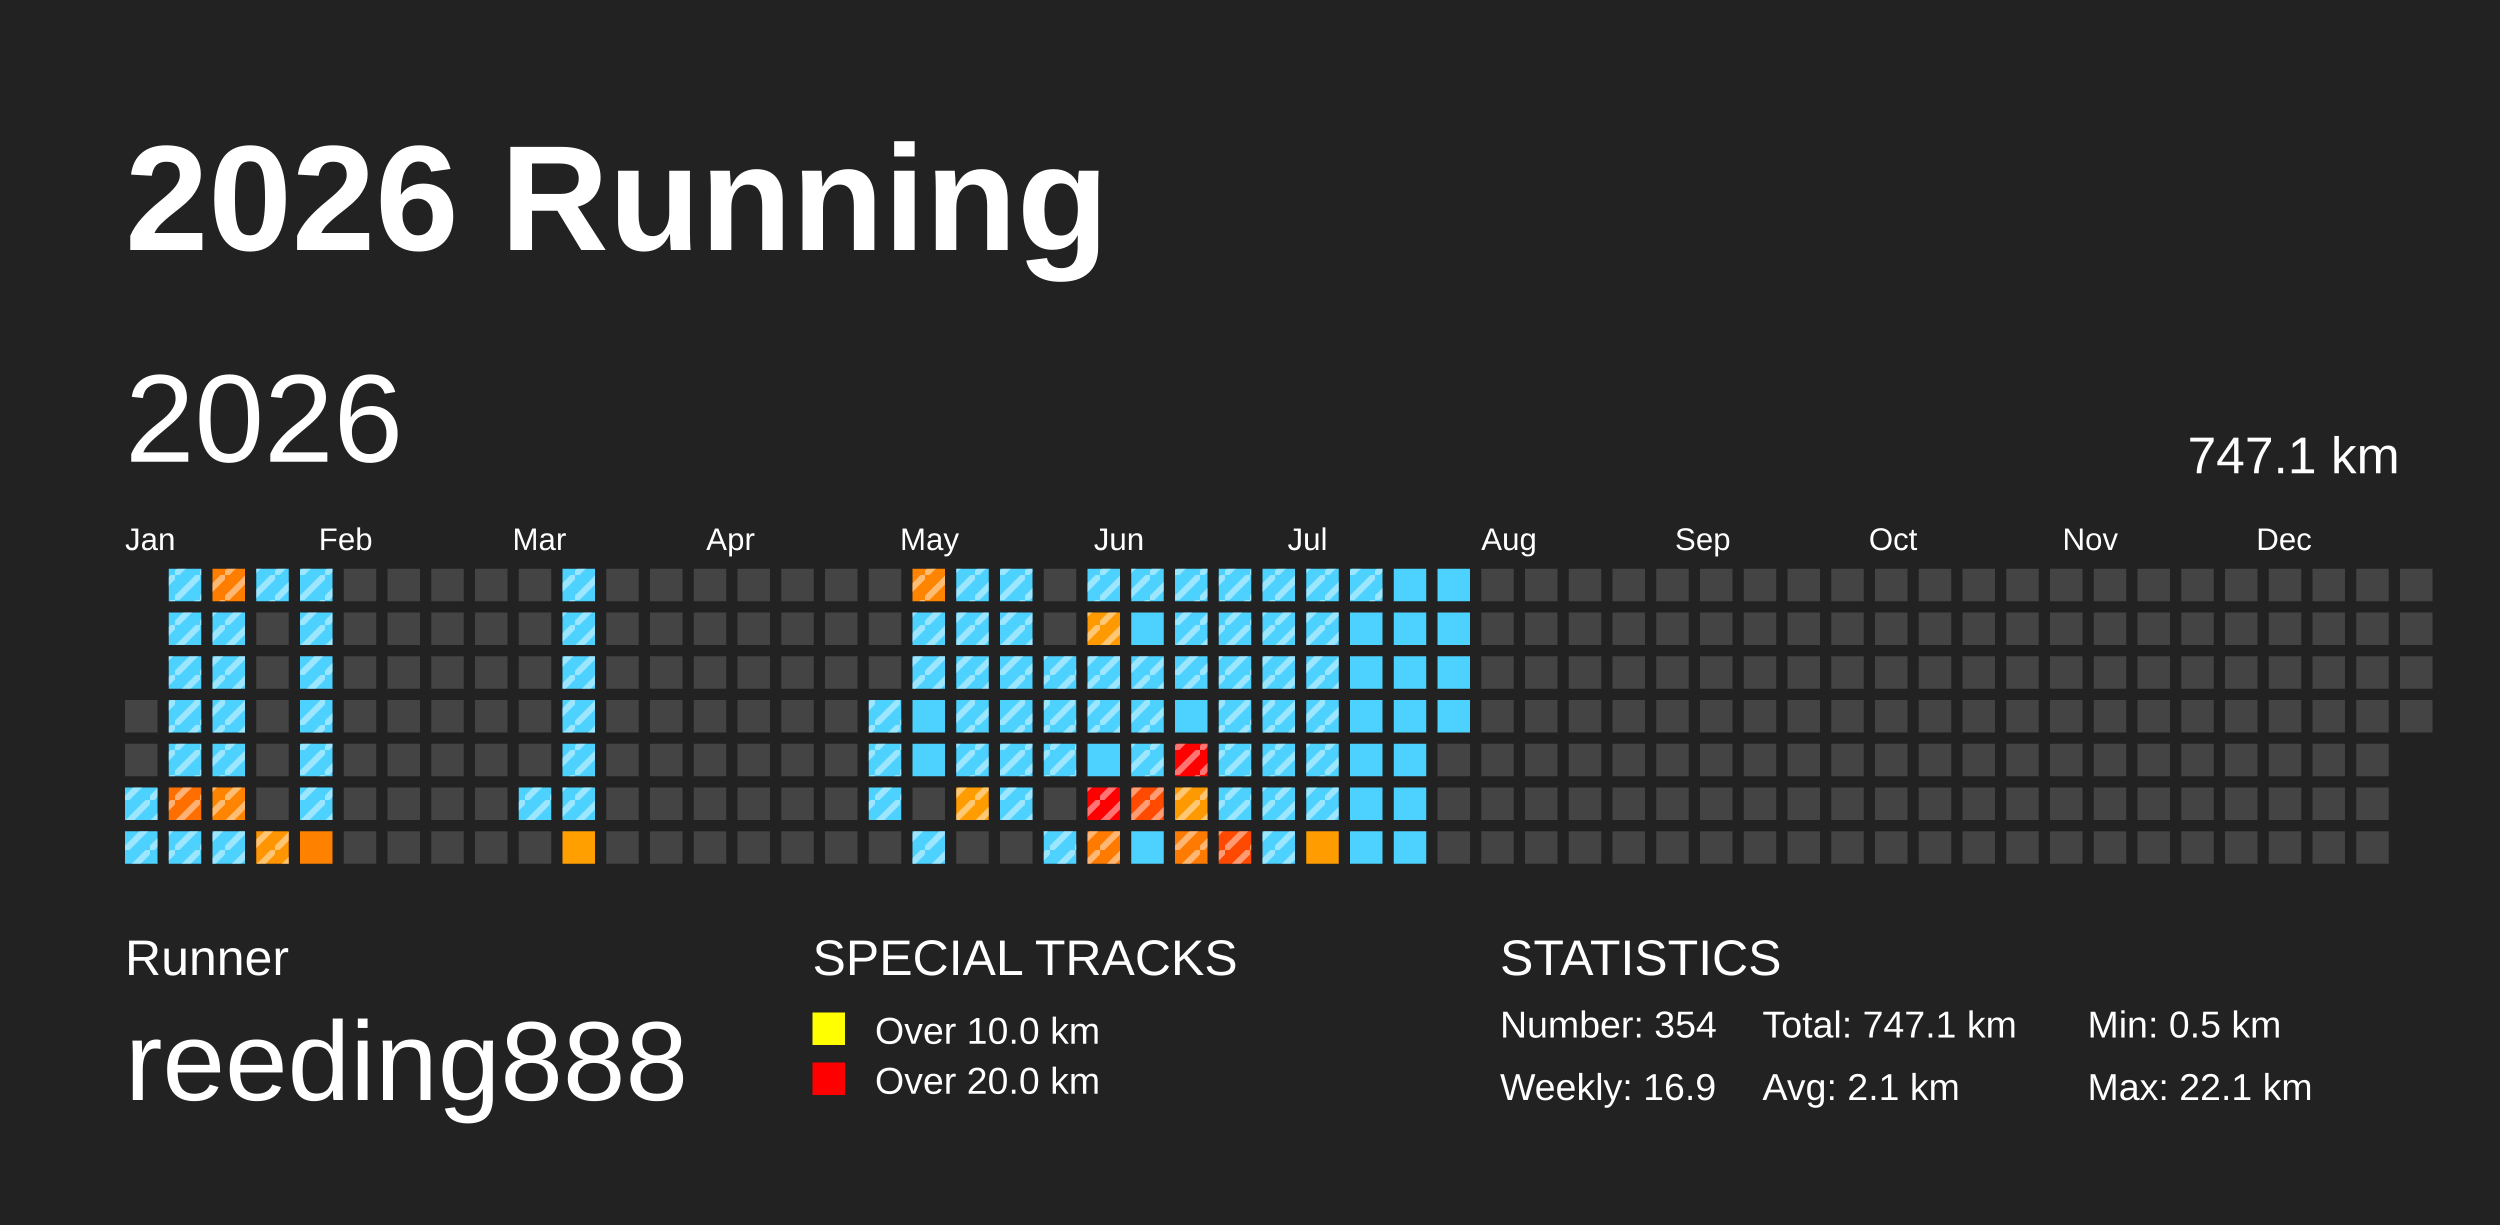
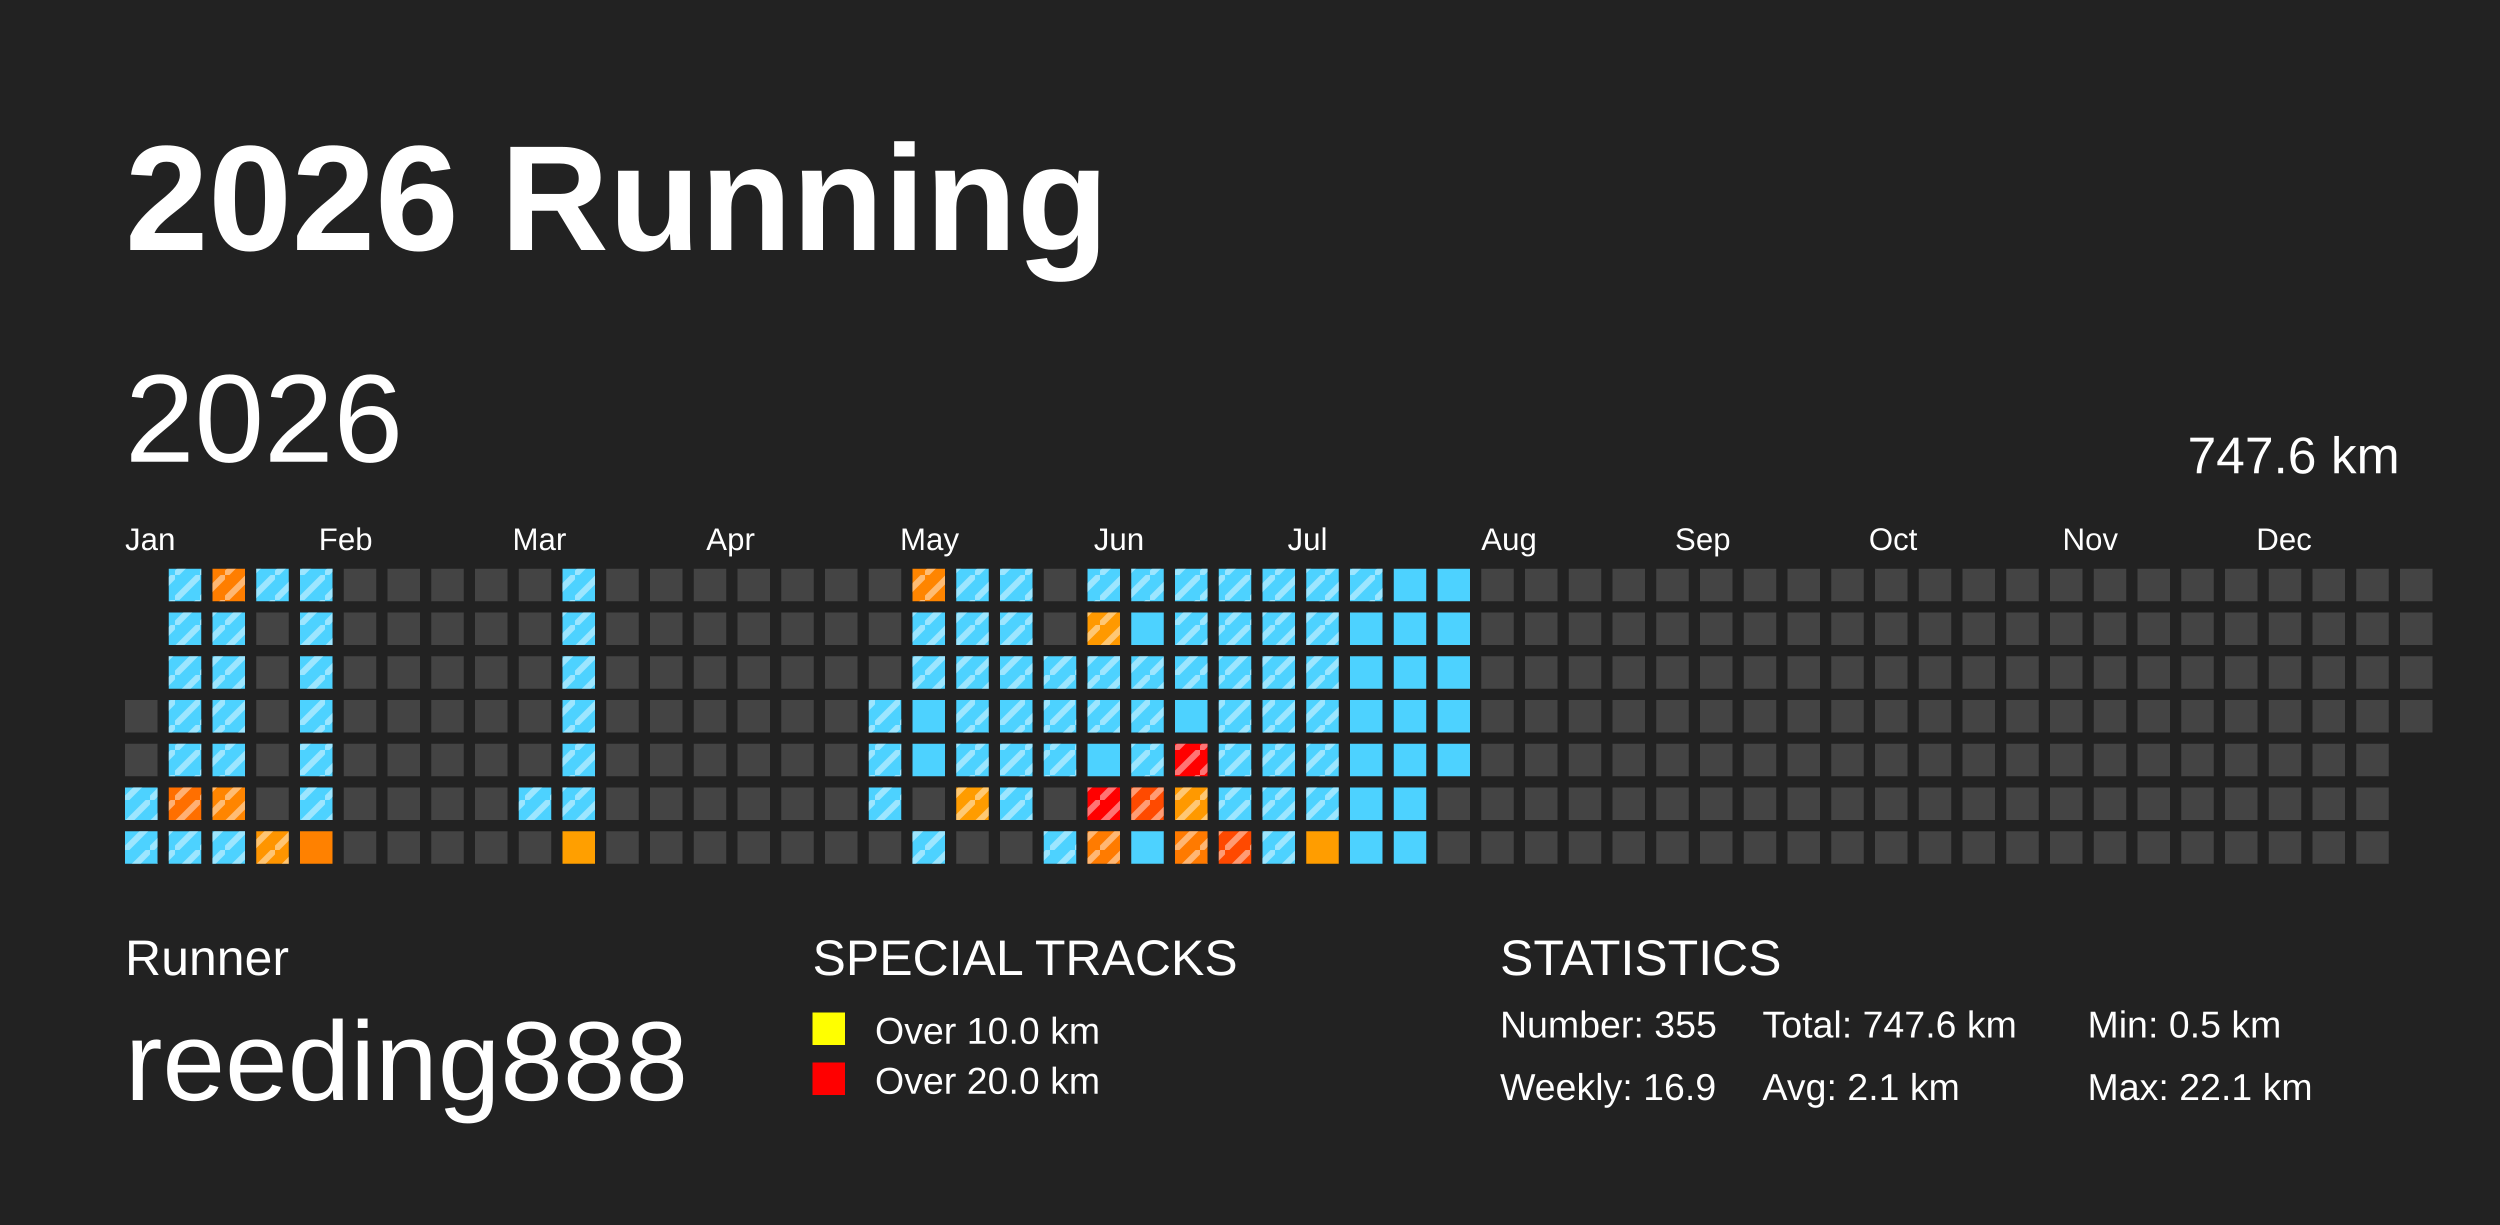
<svg xmlns="http://www.w3.org/2000/svg" baseProfile="full" height="98mm" version="1.1" viewBox="0,0,200,98" width="200mm">
  <defs>
    <pattern height="2" id="indoor-stripe" patternUnits="userSpaceOnUse" width="2">
      <line stroke="white" stroke-opacity="0.45" stroke-width="0.5" x1="0" x2="2" y1="2" y2="0" />
    </pattern>
  </defs>
  <rect fill="#222222" height="98" width="200" x="0" y="0" />
  <text fill="#FFFFFF" style="font-size:12px; font-family:Arial; font-weight:bold;" x="10" y="20">2026 Running</text>
  <text fill="#FFFFFF" style="font-size:4px; font-family:Arial" x="10" y="78">Runner</text>
  <text fill="#FFFFFF" style="font-size:9px; font-family:Arial" x="10" y="88">reeding888</text>
  <text fill="#FFFFFF" style="font-size:4px; font-family:Arial" x="65" y="78">SPECIAL TRACKS</text>
  <rect fill="yellow" height="2.6" width="2.6" x="65" y="81" />
  <text fill="#FFFFFF" style="font-size:3px; font-family:Arial" x="70" y="83.5">Over 10.0 km</text>
  <rect fill="red" height="2.6" width="2.6" x="65" y="85" />
  <text fill="#FFFFFF" style="font-size:3px; font-family:Arial" x="70" y="87.5">Over 20.0 km</text>
  <text fill="#FFFFFF" style="font-size:4px; font-family:Arial" x="120" y="78">STATISTICS</text>
-   <text fill="#FFFFFF" style="font-size:3px; font-family:Arial" x="120" y="83">Number: 354</text>
+   <text fill="#FFFFFF" style="font-size:3px; font-family:Arial" x="120" y="83">Number: 355</text>
  <text fill="#FFFFFF" style="font-size:3px; font-family:Arial" x="120" y="88">Weekly: 16.9</text>
-   <text fill="#FFFFFF" style="font-size:3px; font-family:Arial" x="141" y="83">Total: 747.1 km</text>
+   <text fill="#FFFFFF" style="font-size:3px; font-family:Arial" x="141" y="83">Total: 747.6 km</text>
  <text fill="#FFFFFF" style="font-size:3px; font-family:Arial" x="141" y="88">Avg: 2.1 km</text>
  <text fill="#FFFFFF" style="font-size:3px; font-family:Arial" x="167" y="83">Min: 0.5 km</text>
  <text fill="#FFFFFF" style="font-size:3px; font-family:Arial" x="167" y="88">Max: 22.1 km</text>
  <text dominant-baseline="hanging" fill="#FFFFFF" style="font-size:10.0px; font-family:Arial;" x="10" y="30">2026</text>
-   <text dominant-baseline="hanging" fill="#FFFFFF" style="font-size:4.125px; font-family:Arial;" x="175" y="35">747.1 km</text>
+   <text dominant-baseline="hanging" fill="#FFFFFF" style="font-size:4.125px; font-family:Arial;" x="175" y="35">747.6 km</text>
  <text fill="#FFFFFF" style="font-size:2.5px; font-family:Arial" x="10.0" y="44">Jan</text>
  <text fill="#FFFFFF" style="font-size:2.5px; font-family:Arial" x="25.5" y="44">Feb</text>
  <text fill="#FFFFFF" style="font-size:2.5px; font-family:Arial" x="41.0" y="44">Mar</text>
  <text fill="#FFFFFF" style="font-size:2.5px; font-family:Arial" x="56.5" y="44">Apr</text>
  <text fill="#FFFFFF" style="font-size:2.5px; font-family:Arial" x="72.0" y="44">May</text>
  <text fill="#FFFFFF" style="font-size:2.5px; font-family:Arial" x="87.5" y="44">Jun</text>
  <text fill="#FFFFFF" style="font-size:2.5px; font-family:Arial" x="103.0" y="44">Jul</text>
  <text fill="#FFFFFF" style="font-size:2.5px; font-family:Arial" x="118.5" y="44">Aug</text>
  <text fill="#FFFFFF" style="font-size:2.5px; font-family:Arial" x="134.0" y="44">Sep</text>
  <text fill="#FFFFFF" style="font-size:2.5px; font-family:Arial" x="149.5" y="44">Oct</text>
  <text fill="#FFFFFF" style="font-size:2.5px; font-family:Arial" x="165.0" y="44">Nov</text>
  <text fill="#FFFFFF" style="font-size:2.5px; font-family:Arial" x="180.5" y="44">Dec</text>
  <rect fill="#444444" height="2.6" width="2.6" x="10.0" y="56.0" />
  <rect fill="#444444" height="2.6" width="2.6" x="10.0" y="59.5" />
  <rect fill="#4dd2ff" height="2.6" width="2.6" x="10.0" y="63.0" />
  <rect fill="url(#indoor-stripe)" height="2.6" style="pointer-events: none;" width="2.6" x="10.0" y="63.0" />
  <rect fill="#4dd2ff" height="2.6" width="2.6" x="10.0" y="66.5" />
  <rect fill="url(#indoor-stripe)" height="2.6" style="pointer-events: none;" width="2.6" x="10.0" y="66.5" />
  <rect fill="#4dd2ff" height="2.6" width="2.6" x="13.5" y="45.5" />
  <rect fill="url(#indoor-stripe)" height="2.6" style="pointer-events: none;" width="2.6" x="13.5" y="45.5" />
  <rect fill="#4dd2ff" height="2.6" width="2.6" x="13.5" y="49.0" />
  <rect fill="url(#indoor-stripe)" height="2.6" style="pointer-events: none;" width="2.6" x="13.5" y="49.0" />
  <rect fill="#4dd2ff" height="2.6" width="2.6" x="13.5" y="52.5" />
  <rect fill="url(#indoor-stripe)" height="2.6" style="pointer-events: none;" width="2.6" x="13.5" y="52.5" />
  <rect fill="#4dd2ff" height="2.6" width="2.6" x="13.5" y="56.0" />
  <rect fill="url(#indoor-stripe)" height="2.6" style="pointer-events: none;" width="2.6" x="13.5" y="56.0" />
  <rect fill="#4dd2ff" height="2.6" width="2.6" x="13.5" y="59.5" />
  <rect fill="url(#indoor-stripe)" height="2.6" style="pointer-events: none;" width="2.6" x="13.5" y="59.5" />
  <rect fill="#ff6f00" height="2.6" width="2.6" x="13.5" y="63.0" />
  <rect fill="url(#indoor-stripe)" height="2.6" style="pointer-events: none;" width="2.6" x="13.5" y="63.0" />
  <rect fill="#4dd2ff" height="2.6" width="2.6" x="13.5" y="66.5" />
  <rect fill="url(#indoor-stripe)" height="2.6" style="pointer-events: none;" width="2.6" x="13.5" y="66.5" />
  <rect fill="#ff7e00" height="2.6" width="2.6" x="17.0" y="45.5" />
  <rect fill="url(#indoor-stripe)" height="2.6" style="pointer-events: none;" width="2.6" x="17.0" y="45.5" />
  <rect fill="#4dd2ff" height="2.6" width="2.6" x="17.0" y="49.0" />
  <rect fill="url(#indoor-stripe)" height="2.6" style="pointer-events: none;" width="2.6" x="17.0" y="49.0" />
  <rect fill="#4dd2ff" height="2.6" width="2.6" x="17.0" y="52.5" />
  <rect fill="url(#indoor-stripe)" height="2.6" style="pointer-events: none;" width="2.6" x="17.0" y="52.5" />
  <rect fill="#4dd2ff" height="2.6" width="2.6" x="17.0" y="56.0" />
  <rect fill="url(#indoor-stripe)" height="2.6" style="pointer-events: none;" width="2.6" x="17.0" y="56.0" />
  <rect fill="#4dd2ff" height="2.6" width="2.6" x="17.0" y="59.5" />
  <rect fill="url(#indoor-stripe)" height="2.6" style="pointer-events: none;" width="2.6" x="17.0" y="59.5" />
  <rect fill="#ff8500" height="2.6" width="2.6" x="17.0" y="63.0" />
  <rect fill="url(#indoor-stripe)" height="2.6" style="pointer-events: none;" width="2.6" x="17.0" y="63.0" />
  <rect fill="#4dd2ff" height="2.6" width="2.6" x="17.0" y="66.5" />
  <rect fill="url(#indoor-stripe)" height="2.6" style="pointer-events: none;" width="2.6" x="17.0" y="66.5" />
  <rect fill="#4dd2ff" height="2.6" width="2.6" x="20.5" y="45.5" />
  <rect fill="url(#indoor-stripe)" height="2.6" style="pointer-events: none;" width="2.6" x="20.5" y="45.5" />
  <rect fill="#444444" height="2.6" width="2.6" x="20.5" y="49.0" />
  <rect fill="#444444" height="2.6" width="2.6" x="20.5" y="52.5" />
  <rect fill="#444444" height="2.6" width="2.6" x="20.5" y="56.0" />
  <rect fill="#444444" height="2.6" width="2.6" x="20.5" y="59.5" />
  <rect fill="#444444" height="2.6" width="2.6" x="20.5" y="63.0" />
  <rect fill="#ff9500" height="2.6" width="2.6" x="20.5" y="66.5" />
  <rect fill="url(#indoor-stripe)" height="2.6" style="pointer-events: none;" width="2.6" x="20.5" y="66.5" />
  <rect fill="#4dd2ff" height="2.6" width="2.6" x="24.0" y="45.5" />
  <rect fill="url(#indoor-stripe)" height="2.6" style="pointer-events: none;" width="2.6" x="24.0" y="45.5" />
  <rect fill="#4dd2ff" height="2.6" width="2.6" x="24.0" y="49.0" />
  <rect fill="url(#indoor-stripe)" height="2.6" style="pointer-events: none;" width="2.6" x="24.0" y="49.0" />
  <rect fill="#4dd2ff" height="2.6" width="2.6" x="24.0" y="52.5" />
  <rect fill="url(#indoor-stripe)" height="2.6" style="pointer-events: none;" width="2.6" x="24.0" y="52.5" />
  <rect fill="#4dd2ff" height="2.6" width="2.6" x="24.0" y="56.0" />
  <rect fill="url(#indoor-stripe)" height="2.6" style="pointer-events: none;" width="2.6" x="24.0" y="56.0" />
  <rect fill="#4dd2ff" height="2.6" width="2.6" x="24.0" y="59.5" />
  <rect fill="url(#indoor-stripe)" height="2.6" style="pointer-events: none;" width="2.6" x="24.0" y="59.5" />
  <rect fill="#4dd2ff" height="2.6" width="2.6" x="24.0" y="63.0" />
  <rect fill="url(#indoor-stripe)" height="2.6" style="pointer-events: none;" width="2.6" x="24.0" y="63.0" />
  <rect fill="#ff8100" height="2.6" width="2.6" x="24.0" y="66.5" />
  <rect fill="#444444" height="2.6" width="2.6" x="27.5" y="45.5" />
  <rect fill="#444444" height="2.6" width="2.6" x="27.5" y="49.0" />
  <rect fill="#444444" height="2.6" width="2.6" x="27.5" y="52.5" />
  <rect fill="#444444" height="2.6" width="2.6" x="27.5" y="56.0" />
  <rect fill="#444444" height="2.6" width="2.6" x="27.5" y="59.5" />
  <rect fill="#444444" height="2.6" width="2.6" x="27.5" y="63.0" />
  <rect fill="#444444" height="2.6" width="2.6" x="27.5" y="66.5" />
  <rect fill="#444444" height="2.6" width="2.6" x="31.0" y="45.5" />
  <rect fill="#444444" height="2.6" width="2.6" x="31.0" y="49.0" />
  <rect fill="#444444" height="2.6" width="2.6" x="31.0" y="52.5" />
  <rect fill="#444444" height="2.6" width="2.6" x="31.0" y="56.0" />
  <rect fill="#444444" height="2.6" width="2.6" x="31.0" y="59.5" />
  <rect fill="#444444" height="2.6" width="2.6" x="31.0" y="63.0" />
  <rect fill="#444444" height="2.6" width="2.6" x="31.0" y="66.5" />
  <rect fill="#444444" height="2.6" width="2.6" x="34.5" y="45.5" />
  <rect fill="#444444" height="2.6" width="2.6" x="34.5" y="49.0" />
  <rect fill="#444444" height="2.6" width="2.6" x="34.5" y="52.5" />
  <rect fill="#444444" height="2.6" width="2.6" x="34.5" y="56.0" />
  <rect fill="#444444" height="2.6" width="2.6" x="34.5" y="59.5" />
  <rect fill="#444444" height="2.6" width="2.6" x="34.5" y="63.0" />
  <rect fill="#444444" height="2.6" width="2.6" x="34.5" y="66.5" />
  <rect fill="#444444" height="2.6" width="2.6" x="38.0" y="45.5" />
  <rect fill="#444444" height="2.6" width="2.6" x="38.0" y="49.0" />
  <rect fill="#444444" height="2.6" width="2.6" x="38.0" y="52.5" />
  <rect fill="#444444" height="2.6" width="2.6" x="38.0" y="56.0" />
  <rect fill="#444444" height="2.6" width="2.6" x="38.0" y="59.5" />
  <rect fill="#444444" height="2.6" width="2.6" x="38.0" y="63.0" />
  <rect fill="#444444" height="2.6" width="2.6" x="38.0" y="66.5" />
  <rect fill="#444444" height="2.6" width="2.6" x="41.5" y="45.5" />
  <rect fill="#444444" height="2.6" width="2.6" x="41.5" y="49.0" />
  <rect fill="#444444" height="2.6" width="2.6" x="41.5" y="52.5" />
  <rect fill="#444444" height="2.6" width="2.6" x="41.5" y="56.0" />
  <rect fill="#444444" height="2.6" width="2.6" x="41.5" y="59.5" />
  <rect fill="#4dd2ff" height="2.6" width="2.6" x="41.5" y="63.0" />
  <rect fill="url(#indoor-stripe)" height="2.6" style="pointer-events: none;" width="2.6" x="41.5" y="63.0" />
  <rect fill="#444444" height="2.6" width="2.6" x="41.5" y="66.5" />
  <rect fill="#4dd2ff" height="2.6" width="2.6" x="45.0" y="45.5" />
  <rect fill="url(#indoor-stripe)" height="2.6" style="pointer-events: none;" width="2.6" x="45.0" y="45.5" />
  <rect fill="#4dd2ff" height="2.6" width="2.6" x="45.0" y="49.0" />
  <rect fill="url(#indoor-stripe)" height="2.6" style="pointer-events: none;" width="2.6" x="45.0" y="49.0" />
  <rect fill="#4dd2ff" height="2.6" width="2.6" x="45.0" y="52.5" />
  <rect fill="url(#indoor-stripe)" height="2.6" style="pointer-events: none;" width="2.6" x="45.0" y="52.5" />
  <rect fill="#4dd2ff" height="2.6" width="2.6" x="45.0" y="56.0" />
  <rect fill="url(#indoor-stripe)" height="2.6" style="pointer-events: none;" width="2.6" x="45.0" y="56.0" />
  <rect fill="#4dd2ff" height="2.6" width="2.6" x="45.0" y="59.5" />
  <rect fill="url(#indoor-stripe)" height="2.6" style="pointer-events: none;" width="2.6" x="45.0" y="59.5" />
  <rect fill="#4dd2ff" height="2.6" width="2.6" x="45.0" y="63.0" />
  <rect fill="url(#indoor-stripe)" height="2.6" style="pointer-events: none;" width="2.6" x="45.0" y="63.0" />
  <rect fill="#ff9f00" height="2.6" width="2.6" x="45.0" y="66.5" />
  <rect fill="#444444" height="2.6" width="2.6" x="48.5" y="45.5" />
  <rect fill="#444444" height="2.6" width="2.6" x="48.5" y="49.0" />
  <rect fill="#444444" height="2.6" width="2.6" x="48.5" y="52.5" />
  <rect fill="#444444" height="2.6" width="2.6" x="48.5" y="56.0" />
  <rect fill="#444444" height="2.6" width="2.6" x="48.5" y="59.5" />
  <rect fill="#444444" height="2.6" width="2.6" x="48.5" y="63.0" />
  <rect fill="#444444" height="2.6" width="2.6" x="48.5" y="66.5" />
  <rect fill="#444444" height="2.6" width="2.6" x="52.0" y="45.5" />
  <rect fill="#444444" height="2.6" width="2.6" x="52.0" y="49.0" />
  <rect fill="#444444" height="2.6" width="2.6" x="52.0" y="52.5" />
  <rect fill="#444444" height="2.6" width="2.6" x="52.0" y="56.0" />
  <rect fill="#444444" height="2.6" width="2.6" x="52.0" y="59.5" />
  <rect fill="#444444" height="2.6" width="2.6" x="52.0" y="63.0" />
  <rect fill="#444444" height="2.6" width="2.6" x="52.0" y="66.5" />
  <rect fill="#444444" height="2.6" width="2.6" x="55.5" y="45.5" />
  <rect fill="#444444" height="2.6" width="2.6" x="55.5" y="49.0" />
  <rect fill="#444444" height="2.6" width="2.6" x="55.5" y="52.5" />
  <rect fill="#444444" height="2.6" width="2.6" x="55.5" y="56.0" />
  <rect fill="#444444" height="2.6" width="2.6" x="55.5" y="59.5" />
  <rect fill="#444444" height="2.6" width="2.6" x="55.5" y="63.0" />
  <rect fill="#444444" height="2.6" width="2.6" x="55.5" y="66.5" />
  <rect fill="#444444" height="2.6" width="2.6" x="59.0" y="45.5" />
  <rect fill="#444444" height="2.6" width="2.6" x="59.0" y="49.0" />
  <rect fill="#444444" height="2.6" width="2.6" x="59.0" y="52.5" />
  <rect fill="#444444" height="2.6" width="2.6" x="59.0" y="56.0" />
  <rect fill="#444444" height="2.6" width="2.6" x="59.0" y="59.5" />
  <rect fill="#444444" height="2.6" width="2.6" x="59.0" y="63.0" />
  <rect fill="#444444" height="2.6" width="2.6" x="59.0" y="66.5" />
  <rect fill="#444444" height="2.6" width="2.6" x="62.5" y="45.5" />
  <rect fill="#444444" height="2.6" width="2.6" x="62.5" y="49.0" />
  <rect fill="#444444" height="2.6" width="2.6" x="62.5" y="52.5" />
  <rect fill="#444444" height="2.6" width="2.6" x="62.5" y="56.0" />
  <rect fill="#444444" height="2.6" width="2.6" x="62.5" y="59.5" />
  <rect fill="#444444" height="2.6" width="2.6" x="62.5" y="63.0" />
  <rect fill="#444444" height="2.6" width="2.6" x="62.5" y="66.5" />
  <rect fill="#444444" height="2.6" width="2.6" x="66.0" y="45.5" />
  <rect fill="#444444" height="2.6" width="2.6" x="66.0" y="49.0" />
  <rect fill="#444444" height="2.6" width="2.6" x="66.0" y="52.5" />
  <rect fill="#444444" height="2.6" width="2.6" x="66.0" y="56.0" />
  <rect fill="#444444" height="2.6" width="2.6" x="66.0" y="59.5" />
  <rect fill="#444444" height="2.6" width="2.6" x="66.0" y="63.0" />
  <rect fill="#444444" height="2.6" width="2.6" x="66.0" y="66.5" />
  <rect fill="#444444" height="2.6" width="2.6" x="69.5" y="45.5" />
  <rect fill="#444444" height="2.6" width="2.6" x="69.5" y="49.0" />
  <rect fill="#444444" height="2.6" width="2.6" x="69.5" y="52.5" />
  <rect fill="#4dd2ff" height="2.6" width="2.6" x="69.5" y="56.0" />
  <rect fill="url(#indoor-stripe)" height="2.6" style="pointer-events: none;" width="2.6" x="69.5" y="56.0" />
  <rect fill="#4dd2ff" height="2.6" width="2.6" x="69.5" y="59.5" />
  <rect fill="url(#indoor-stripe)" height="2.6" style="pointer-events: none;" width="2.6" x="69.5" y="59.5" />
  <rect fill="#4dd2ff" height="2.6" width="2.6" x="69.5" y="63.0" />
  <rect fill="url(#indoor-stripe)" height="2.6" style="pointer-events: none;" width="2.6" x="69.5" y="63.0" />
  <rect fill="#444444" height="2.6" width="2.6" x="69.5" y="66.5" />
  <rect fill="#ff8500" height="2.6" width="2.6" x="73.0" y="45.5" />
  <rect fill="url(#indoor-stripe)" height="2.6" style="pointer-events: none;" width="2.6" x="73.0" y="45.5" />
  <rect fill="#4dd2ff" height="2.6" width="2.6" x="73.0" y="49.0" />
  <rect fill="url(#indoor-stripe)" height="2.6" style="pointer-events: none;" width="2.6" x="73.0" y="49.0" />
  <rect fill="#4dd2ff" height="2.6" width="2.6" x="73.0" y="52.5" />
  <rect fill="url(#indoor-stripe)" height="2.6" style="pointer-events: none;" width="2.6" x="73.0" y="52.5" />
  <rect fill="#4dd2ff" height="2.6" width="2.6" x="73.0" y="56.0" />
  <rect fill="#4dd2ff" height="2.6" width="2.6" x="73.0" y="59.5" />
  <rect fill="#444444" height="2.6" width="2.6" x="73.0" y="63.0" />
  <rect fill="#4dd2ff" height="2.6" width="2.6" x="73.0" y="66.5" />
  <rect fill="url(#indoor-stripe)" height="2.6" style="pointer-events: none;" width="2.6" x="73.0" y="66.5" />
  <rect fill="#4dd2ff" height="2.6" width="2.6" x="76.5" y="45.5" />
  <rect fill="url(#indoor-stripe)" height="2.6" style="pointer-events: none;" width="2.6" x="76.5" y="45.5" />
  <rect fill="#4dd2ff" height="2.6" width="2.6" x="76.5" y="49.0" />
  <rect fill="url(#indoor-stripe)" height="2.6" style="pointer-events: none;" width="2.6" x="76.5" y="49.0" />
  <rect fill="#4dd2ff" height="2.6" width="2.6" x="76.5" y="52.5" />
  <rect fill="url(#indoor-stripe)" height="2.6" style="pointer-events: none;" width="2.6" x="76.5" y="52.5" />
  <rect fill="#4dd2ff" height="2.6" width="2.6" x="76.5" y="56.0" />
  <rect fill="url(#indoor-stripe)" height="2.6" style="pointer-events: none;" width="2.6" x="76.5" y="56.0" />
  <rect fill="#4dd2ff" height="2.6" width="2.6" x="76.5" y="59.5" />
  <rect fill="url(#indoor-stripe)" height="2.6" style="pointer-events: none;" width="2.6" x="76.5" y="59.5" />
  <rect fill="#ff9c00" height="2.6" width="2.6" x="76.5" y="63.0" />
  <rect fill="url(#indoor-stripe)" height="2.6" style="pointer-events: none;" width="2.6" x="76.5" y="63.0" />
  <rect fill="#444444" height="2.6" width="2.6" x="76.5" y="66.5" />
  <rect fill="#4dd2ff" height="2.6" width="2.6" x="80.0" y="45.5" />
  <rect fill="url(#indoor-stripe)" height="2.6" style="pointer-events: none;" width="2.6" x="80.0" y="45.5" />
  <rect fill="#4dd2ff" height="2.6" width="2.6" x="80.0" y="49.0" />
  <rect fill="url(#indoor-stripe)" height="2.6" style="pointer-events: none;" width="2.6" x="80.0" y="49.0" />
  <rect fill="#4dd2ff" height="2.6" width="2.6" x="80.0" y="52.5" />
  <rect fill="url(#indoor-stripe)" height="2.6" style="pointer-events: none;" width="2.6" x="80.0" y="52.5" />
  <rect fill="#4dd2ff" height="2.6" width="2.6" x="80.0" y="56.0" />
  <rect fill="url(#indoor-stripe)" height="2.6" style="pointer-events: none;" width="2.6" x="80.0" y="56.0" />
  <rect fill="#4dd2ff" height="2.6" width="2.6" x="80.0" y="59.5" />
  <rect fill="url(#indoor-stripe)" height="2.6" style="pointer-events: none;" width="2.6" x="80.0" y="59.5" />
  <rect fill="#4dd2ff" height="2.6" width="2.6" x="80.0" y="63.0" />
  <rect fill="url(#indoor-stripe)" height="2.6" style="pointer-events: none;" width="2.6" x="80.0" y="63.0" />
  <rect fill="#444444" height="2.6" width="2.6" x="80.0" y="66.5" />
  <rect fill="#444444" height="2.6" width="2.6" x="83.5" y="45.5" />
  <rect fill="#444444" height="2.6" width="2.6" x="83.5" y="49.0" />
  <rect fill="#4dd2ff" height="2.6" width="2.6" x="83.5" y="52.5" />
  <rect fill="url(#indoor-stripe)" height="2.6" style="pointer-events: none;" width="2.6" x="83.5" y="52.5" />
  <rect fill="#4dd2ff" height="2.6" width="2.6" x="83.5" y="56.0" />
  <rect fill="url(#indoor-stripe)" height="2.6" style="pointer-events: none;" width="2.6" x="83.5" y="56.0" />
  <rect fill="#4dd2ff" height="2.6" width="2.6" x="83.5" y="59.5" />
  <rect fill="url(#indoor-stripe)" height="2.6" style="pointer-events: none;" width="2.6" x="83.5" y="59.5" />
  <rect fill="#444444" height="2.6" width="2.6" x="83.5" y="63.0" />
  <rect fill="#4dd2ff" height="2.6" width="2.6" x="83.5" y="66.5" />
  <rect fill="url(#indoor-stripe)" height="2.6" style="pointer-events: none;" width="2.6" x="83.5" y="66.5" />
  <rect fill="#4dd2ff" height="2.6" width="2.6" x="87.0" y="45.5" />
  <rect fill="url(#indoor-stripe)" height="2.6" style="pointer-events: none;" width="2.6" x="87.0" y="45.5" />
  <rect fill="#ff9900" height="2.6" width="2.6" x="87.0" y="49.0" />
  <rect fill="url(#indoor-stripe)" height="2.6" style="pointer-events: none;" width="2.6" x="87.0" y="49.0" />
  <rect fill="#4dd2ff" height="2.6" width="2.6" x="87.0" y="52.5" />
  <rect fill="url(#indoor-stripe)" height="2.6" style="pointer-events: none;" width="2.6" x="87.0" y="52.5" />
  <rect fill="#4dd2ff" height="2.6" width="2.6" x="87.0" y="56.0" />
  <rect fill="url(#indoor-stripe)" height="2.6" style="pointer-events: none;" width="2.6" x="87.0" y="56.0" />
  <rect fill="#4dd2ff" height="2.6" width="2.6" x="87.0" y="59.5" />
  <rect fill="red" height="2.6" width="2.6" x="87.0" y="63.0" />
  <rect fill="url(#indoor-stripe)" height="2.6" style="pointer-events: none;" width="2.6" x="87.0" y="63.0" />
  <rect fill="#ff7b00" height="2.6" width="2.6" x="87.0" y="66.5" />
  <rect fill="url(#indoor-stripe)" height="2.6" style="pointer-events: none;" width="2.6" x="87.0" y="66.5" />
  <rect fill="#4dd2ff" height="2.6" width="2.6" x="90.5" y="45.5" />
  <rect fill="url(#indoor-stripe)" height="2.6" style="pointer-events: none;" width="2.6" x="90.5" y="45.5" />
  <rect fill="#4dd2ff" height="2.6" width="2.6" x="90.5" y="49.0" />
  <rect fill="#4dd2ff" height="2.6" width="2.6" x="90.5" y="52.5" />
  <rect fill="url(#indoor-stripe)" height="2.6" style="pointer-events: none;" width="2.6" x="90.5" y="52.5" />
  <rect fill="#4dd2ff" height="2.6" width="2.6" x="90.5" y="56.0" />
  <rect fill="url(#indoor-stripe)" height="2.6" style="pointer-events: none;" width="2.6" x="90.5" y="56.0" />
  <rect fill="#4dd2ff" height="2.6" width="2.6" x="90.5" y="59.5" />
  <rect fill="url(#indoor-stripe)" height="2.6" style="pointer-events: none;" width="2.6" x="90.5" y="59.5" />
  <rect fill="#ff4a00" height="2.6" width="2.6" x="90.5" y="63.0" />
  <rect fill="url(#indoor-stripe)" height="2.6" style="pointer-events: none;" width="2.6" x="90.5" y="63.0" />
  <rect fill="#4dd2ff" height="2.6" width="2.6" x="90.5" y="66.5" />
  <rect fill="#4dd2ff" height="2.6" width="2.6" x="94.0" y="45.5" />
  <rect fill="url(#indoor-stripe)" height="2.6" style="pointer-events: none;" width="2.6" x="94.0" y="45.5" />
  <rect fill="#4dd2ff" height="2.6" width="2.6" x="94.0" y="49.0" />
  <rect fill="url(#indoor-stripe)" height="2.6" style="pointer-events: none;" width="2.6" x="94.0" y="49.0" />
  <rect fill="#4dd2ff" height="2.6" width="2.6" x="94.0" y="52.5" />
  <rect fill="url(#indoor-stripe)" height="2.6" style="pointer-events: none;" width="2.6" x="94.0" y="52.5" />
  <rect fill="#4dd2ff" height="2.6" width="2.6" x="94.0" y="56.0" />
  <rect fill="red" height="2.6" width="2.6" x="94.0" y="59.5" />
  <rect fill="url(#indoor-stripe)" height="2.6" style="pointer-events: none;" width="2.6" x="94.0" y="59.5" />
  <rect fill="#ff9900" height="2.6" width="2.6" x="94.0" y="63.0" />
  <rect fill="url(#indoor-stripe)" height="2.6" style="pointer-events: none;" width="2.6" x="94.0" y="63.0" />
  <rect fill="#ff7a00" height="2.6" width="2.6" x="94.0" y="66.5" />
  <rect fill="url(#indoor-stripe)" height="2.6" style="pointer-events: none;" width="2.6" x="94.0" y="66.5" />
  <rect fill="#4dd2ff" height="2.6" width="2.6" x="97.5" y="45.5" />
  <rect fill="url(#indoor-stripe)" height="2.6" style="pointer-events: none;" width="2.6" x="97.5" y="45.5" />
  <rect fill="#4dd2ff" height="2.6" width="2.6" x="97.5" y="49.0" />
  <rect fill="url(#indoor-stripe)" height="2.6" style="pointer-events: none;" width="2.6" x="97.5" y="49.0" />
  <rect fill="#4dd2ff" height="2.6" width="2.6" x="97.5" y="52.5" />
  <rect fill="url(#indoor-stripe)" height="2.6" style="pointer-events: none;" width="2.6" x="97.5" y="52.5" />
  <rect fill="#4dd2ff" height="2.6" width="2.6" x="97.5" y="56.0" />
  <rect fill="url(#indoor-stripe)" height="2.6" style="pointer-events: none;" width="2.6" x="97.5" y="56.0" />
  <rect fill="#4dd2ff" height="2.6" width="2.6" x="97.5" y="59.5" />
  <rect fill="url(#indoor-stripe)" height="2.6" style="pointer-events: none;" width="2.6" x="97.5" y="59.5" />
  <rect fill="#4dd2ff" height="2.6" width="2.6" x="97.5" y="63.0" />
  <rect fill="url(#indoor-stripe)" height="2.6" style="pointer-events: none;" width="2.6" x="97.5" y="63.0" />
  <rect fill="#ff4900" height="2.6" width="2.6" x="97.5" y="66.5" />
  <rect fill="url(#indoor-stripe)" height="2.6" style="pointer-events: none;" width="2.6" x="97.5" y="66.5" />
  <rect fill="#4dd2ff" height="2.6" width="2.6" x="101.0" y="45.5" />
  <rect fill="url(#indoor-stripe)" height="2.6" style="pointer-events: none;" width="2.6" x="101.0" y="45.5" />
  <rect fill="#4dd2ff" height="2.6" width="2.6" x="101.0" y="49.0" />
  <rect fill="url(#indoor-stripe)" height="2.6" style="pointer-events: none;" width="2.6" x="101.0" y="49.0" />
  <rect fill="#4dd2ff" height="2.6" width="2.6" x="101.0" y="52.5" />
  <rect fill="url(#indoor-stripe)" height="2.6" style="pointer-events: none;" width="2.6" x="101.0" y="52.5" />
  <rect fill="#4dd2ff" height="2.6" width="2.6" x="101.0" y="56.0" />
  <rect fill="url(#indoor-stripe)" height="2.6" style="pointer-events: none;" width="2.6" x="101.0" y="56.0" />
  <rect fill="#4dd2ff" height="2.6" width="2.6" x="101.0" y="59.5" />
  <rect fill="url(#indoor-stripe)" height="2.6" style="pointer-events: none;" width="2.6" x="101.0" y="59.5" />
  <rect fill="#4dd2ff" height="2.6" width="2.6" x="101.0" y="63.0" />
  <rect fill="url(#indoor-stripe)" height="2.6" style="pointer-events: none;" width="2.6" x="101.0" y="63.0" />
  <rect fill="#4dd2ff" height="2.6" width="2.6" x="101.0" y="66.5" />
  <rect fill="url(#indoor-stripe)" height="2.6" style="pointer-events: none;" width="2.6" x="101.0" y="66.5" />
  <rect fill="#4dd2ff" height="2.6" width="2.6" x="104.5" y="45.5" />
  <rect fill="url(#indoor-stripe)" height="2.6" style="pointer-events: none;" width="2.6" x="104.5" y="45.5" />
  <rect fill="#4dd2ff" height="2.6" width="2.6" x="104.5" y="49.0" />
  <rect fill="url(#indoor-stripe)" height="2.6" style="pointer-events: none;" width="2.6" x="104.5" y="49.0" />
  <rect fill="#4dd2ff" height="2.6" width="2.6" x="104.5" y="52.5" />
  <rect fill="url(#indoor-stripe)" height="2.6" style="pointer-events: none;" width="2.6" x="104.5" y="52.5" />
  <rect fill="#4dd2ff" height="2.6" width="2.6" x="104.5" y="56.0" />
  <rect fill="url(#indoor-stripe)" height="2.6" style="pointer-events: none;" width="2.6" x="104.5" y="56.0" />
  <rect fill="#4dd2ff" height="2.6" width="2.6" x="104.5" y="59.5" />
  <rect fill="url(#indoor-stripe)" height="2.6" style="pointer-events: none;" width="2.6" x="104.5" y="59.5" />
  <rect fill="#4dd2ff" height="2.6" width="2.6" x="104.5" y="63.0" />
  <rect fill="url(#indoor-stripe)" height="2.6" style="pointer-events: none;" width="2.6" x="104.5" y="63.0" />
  <rect fill="#ff9d00" height="2.6" width="2.6" x="104.5" y="66.5" />
  <rect fill="#4dd2ff" height="2.6" width="2.6" x="108.0" y="45.5" />
  <rect fill="url(#indoor-stripe)" height="2.6" style="pointer-events: none;" width="2.6" x="108.0" y="45.5" />
  <rect fill="#4dd2ff" height="2.6" width="2.6" x="108.0" y="49.0" />
  <rect fill="#4dd2ff" height="2.6" width="2.6" x="108.0" y="52.5" />
  <rect fill="#4dd2ff" height="2.6" width="2.6" x="108.0" y="56.0" />
  <rect fill="#4dd2ff" height="2.6" width="2.6" x="108.0" y="59.5" />
  <rect fill="#4dd2ff" height="2.6" width="2.6" x="108.0" y="63.0" />
  <rect fill="#4dd2ff" height="2.6" width="2.6" x="108.0" y="66.5" />
  <rect fill="#4dd2ff" height="2.6" width="2.6" x="111.5" y="45.5" />
  <rect fill="#4dd2ff" height="2.6" width="2.6" x="111.5" y="49.0" />
  <rect fill="#4dd2ff" height="2.6" width="2.6" x="111.5" y="52.5" />
  <rect fill="#4dd2ff" height="2.6" width="2.6" x="111.5" y="56.0" />
  <rect fill="#4dd2ff" height="2.6" width="2.6" x="111.5" y="59.5" />
  <rect fill="#4dd2ff" height="2.6" width="2.6" x="111.5" y="63.0" />
  <rect fill="#4dd2ff" height="2.6" width="2.6" x="111.5" y="66.5" />
  <rect fill="#4dd2ff" height="2.6" width="2.6" x="115.0" y="45.5" />
  <rect fill="#4dd2ff" height="2.6" width="2.6" x="115.0" y="49.0" />
  <rect fill="#4dd2ff" height="2.6" width="2.6" x="115.0" y="52.5" />
  <rect fill="#4dd2ff" height="2.6" width="2.6" x="115.0" y="56.0" />
-   <rect fill="#444444" height="2.6" width="2.6" x="115.0" y="59.5" />
+   <rect fill="#4dd2ff" height="2.6" width="2.6" x="115.0" y="59.5" />
  <rect fill="#444444" height="2.6" width="2.6" x="115.0" y="63.0" />
  <rect fill="#444444" height="2.6" width="2.6" x="115.0" y="66.5" />
  <rect fill="#444444" height="2.6" width="2.6" x="118.5" y="45.5" />
  <rect fill="#444444" height="2.6" width="2.6" x="118.5" y="49.0" />
  <rect fill="#444444" height="2.6" width="2.6" x="118.5" y="52.5" />
  <rect fill="#444444" height="2.6" width="2.6" x="118.5" y="56.0" />
  <rect fill="#444444" height="2.6" width="2.6" x="118.5" y="59.5" />
  <rect fill="#444444" height="2.6" width="2.6" x="118.5" y="63.0" />
  <rect fill="#444444" height="2.6" width="2.6" x="118.5" y="66.5" />
  <rect fill="#444444" height="2.6" width="2.6" x="122.0" y="45.5" />
  <rect fill="#444444" height="2.6" width="2.6" x="122.0" y="49.0" />
  <rect fill="#444444" height="2.6" width="2.6" x="122.0" y="52.5" />
  <rect fill="#444444" height="2.6" width="2.6" x="122.0" y="56.0" />
  <rect fill="#444444" height="2.6" width="2.6" x="122.0" y="59.5" />
  <rect fill="#444444" height="2.6" width="2.6" x="122.0" y="63.0" />
  <rect fill="#444444" height="2.6" width="2.6" x="122.0" y="66.5" />
  <rect fill="#444444" height="2.6" width="2.6" x="125.5" y="45.5" />
  <rect fill="#444444" height="2.6" width="2.6" x="125.5" y="49.0" />
  <rect fill="#444444" height="2.6" width="2.6" x="125.5" y="52.5" />
  <rect fill="#444444" height="2.6" width="2.6" x="125.5" y="56.0" />
  <rect fill="#444444" height="2.6" width="2.6" x="125.5" y="59.5" />
  <rect fill="#444444" height="2.6" width="2.6" x="125.5" y="63.0" />
  <rect fill="#444444" height="2.6" width="2.6" x="125.5" y="66.5" />
  <rect fill="#444444" height="2.6" width="2.6" x="129.0" y="45.5" />
  <rect fill="#444444" height="2.6" width="2.6" x="129.0" y="49.0" />
  <rect fill="#444444" height="2.6" width="2.6" x="129.0" y="52.5" />
  <rect fill="#444444" height="2.6" width="2.6" x="129.0" y="56.0" />
  <rect fill="#444444" height="2.6" width="2.6" x="129.0" y="59.5" />
  <rect fill="#444444" height="2.6" width="2.6" x="129.0" y="63.0" />
  <rect fill="#444444" height="2.6" width="2.6" x="129.0" y="66.5" />
  <rect fill="#444444" height="2.6" width="2.6" x="132.5" y="45.5" />
  <rect fill="#444444" height="2.6" width="2.6" x="132.5" y="49.0" />
  <rect fill="#444444" height="2.6" width="2.6" x="132.5" y="52.5" />
  <rect fill="#444444" height="2.6" width="2.6" x="132.5" y="56.0" />
  <rect fill="#444444" height="2.6" width="2.6" x="132.5" y="59.5" />
  <rect fill="#444444" height="2.6" width="2.6" x="132.5" y="63.0" />
  <rect fill="#444444" height="2.6" width="2.6" x="132.5" y="66.5" />
  <rect fill="#444444" height="2.6" width="2.6" x="136.0" y="45.5" />
  <rect fill="#444444" height="2.6" width="2.6" x="136.0" y="49.0" />
  <rect fill="#444444" height="2.6" width="2.6" x="136.0" y="52.5" />
  <rect fill="#444444" height="2.6" width="2.6" x="136.0" y="56.0" />
  <rect fill="#444444" height="2.6" width="2.6" x="136.0" y="59.5" />
  <rect fill="#444444" height="2.6" width="2.6" x="136.0" y="63.0" />
  <rect fill="#444444" height="2.6" width="2.6" x="136.0" y="66.5" />
  <rect fill="#444444" height="2.6" width="2.6" x="139.5" y="45.5" />
  <rect fill="#444444" height="2.6" width="2.6" x="139.5" y="49.0" />
  <rect fill="#444444" height="2.6" width="2.6" x="139.5" y="52.5" />
  <rect fill="#444444" height="2.6" width="2.6" x="139.5" y="56.0" />
  <rect fill="#444444" height="2.6" width="2.6" x="139.5" y="59.5" />
  <rect fill="#444444" height="2.6" width="2.6" x="139.5" y="63.0" />
  <rect fill="#444444" height="2.6" width="2.6" x="139.5" y="66.5" />
  <rect fill="#444444" height="2.6" width="2.6" x="143.0" y="45.5" />
  <rect fill="#444444" height="2.6" width="2.6" x="143.0" y="49.0" />
  <rect fill="#444444" height="2.6" width="2.6" x="143.0" y="52.5" />
  <rect fill="#444444" height="2.6" width="2.6" x="143.0" y="56.0" />
  <rect fill="#444444" height="2.6" width="2.6" x="143.0" y="59.5" />
  <rect fill="#444444" height="2.6" width="2.6" x="143.0" y="63.0" />
  <rect fill="#444444" height="2.6" width="2.6" x="143.0" y="66.5" />
  <rect fill="#444444" height="2.6" width="2.6" x="146.5" y="45.5" />
  <rect fill="#444444" height="2.6" width="2.6" x="146.5" y="49.0" />
  <rect fill="#444444" height="2.6" width="2.6" x="146.5" y="52.5" />
  <rect fill="#444444" height="2.6" width="2.6" x="146.5" y="56.0" />
  <rect fill="#444444" height="2.6" width="2.6" x="146.5" y="59.5" />
  <rect fill="#444444" height="2.6" width="2.6" x="146.5" y="63.0" />
  <rect fill="#444444" height="2.6" width="2.6" x="146.5" y="66.5" />
  <rect fill="#444444" height="2.6" width="2.6" x="150.0" y="45.5" />
  <rect fill="#444444" height="2.6" width="2.6" x="150.0" y="49.0" />
  <rect fill="#444444" height="2.6" width="2.6" x="150.0" y="52.5" />
  <rect fill="#444444" height="2.6" width="2.6" x="150.0" y="56.0" />
  <rect fill="#444444" height="2.6" width="2.6" x="150.0" y="59.5" />
  <rect fill="#444444" height="2.6" width="2.6" x="150.0" y="63.0" />
  <rect fill="#444444" height="2.6" width="2.6" x="150.0" y="66.5" />
  <rect fill="#444444" height="2.6" width="2.6" x="153.5" y="45.5" />
  <rect fill="#444444" height="2.6" width="2.6" x="153.5" y="49.0" />
  <rect fill="#444444" height="2.6" width="2.6" x="153.5" y="52.5" />
  <rect fill="#444444" height="2.6" width="2.6" x="153.5" y="56.0" />
  <rect fill="#444444" height="2.6" width="2.6" x="153.5" y="59.5" />
  <rect fill="#444444" height="2.6" width="2.6" x="153.5" y="63.0" />
  <rect fill="#444444" height="2.6" width="2.6" x="153.5" y="66.5" />
  <rect fill="#444444" height="2.6" width="2.6" x="157.0" y="45.5" />
  <rect fill="#444444" height="2.6" width="2.6" x="157.0" y="49.0" />
  <rect fill="#444444" height="2.6" width="2.6" x="157.0" y="52.5" />
  <rect fill="#444444" height="2.6" width="2.6" x="157.0" y="56.0" />
  <rect fill="#444444" height="2.6" width="2.6" x="157.0" y="59.5" />
  <rect fill="#444444" height="2.6" width="2.6" x="157.0" y="63.0" />
  <rect fill="#444444" height="2.6" width="2.6" x="157.0" y="66.5" />
  <rect fill="#444444" height="2.6" width="2.6" x="160.5" y="45.5" />
  <rect fill="#444444" height="2.6" width="2.6" x="160.5" y="49.0" />
  <rect fill="#444444" height="2.6" width="2.6" x="160.5" y="52.5" />
  <rect fill="#444444" height="2.6" width="2.6" x="160.5" y="56.0" />
  <rect fill="#444444" height="2.6" width="2.6" x="160.5" y="59.5" />
  <rect fill="#444444" height="2.6" width="2.6" x="160.5" y="63.0" />
  <rect fill="#444444" height="2.6" width="2.6" x="160.5" y="66.5" />
  <rect fill="#444444" height="2.6" width="2.6" x="164.0" y="45.5" />
  <rect fill="#444444" height="2.6" width="2.6" x="164.0" y="49.0" />
  <rect fill="#444444" height="2.6" width="2.6" x="164.0" y="52.5" />
  <rect fill="#444444" height="2.6" width="2.6" x="164.0" y="56.0" />
  <rect fill="#444444" height="2.6" width="2.6" x="164.0" y="59.5" />
  <rect fill="#444444" height="2.6" width="2.6" x="164.0" y="63.0" />
  <rect fill="#444444" height="2.6" width="2.6" x="164.0" y="66.5" />
  <rect fill="#444444" height="2.6" width="2.6" x="167.5" y="45.5" />
  <rect fill="#444444" height="2.6" width="2.6" x="167.5" y="49.0" />
  <rect fill="#444444" height="2.6" width="2.6" x="167.5" y="52.5" />
  <rect fill="#444444" height="2.6" width="2.6" x="167.5" y="56.0" />
  <rect fill="#444444" height="2.6" width="2.6" x="167.5" y="59.5" />
  <rect fill="#444444" height="2.6" width="2.6" x="167.5" y="63.0" />
  <rect fill="#444444" height="2.6" width="2.6" x="167.5" y="66.5" />
  <rect fill="#444444" height="2.6" width="2.6" x="171.0" y="45.5" />
  <rect fill="#444444" height="2.6" width="2.6" x="171.0" y="49.0" />
  <rect fill="#444444" height="2.6" width="2.6" x="171.0" y="52.5" />
  <rect fill="#444444" height="2.6" width="2.6" x="171.0" y="56.0" />
  <rect fill="#444444" height="2.6" width="2.6" x="171.0" y="59.5" />
  <rect fill="#444444" height="2.6" width="2.6" x="171.0" y="63.0" />
  <rect fill="#444444" height="2.6" width="2.6" x="171.0" y="66.5" />
  <rect fill="#444444" height="2.6" width="2.6" x="174.5" y="45.5" />
  <rect fill="#444444" height="2.6" width="2.6" x="174.5" y="49.0" />
  <rect fill="#444444" height="2.6" width="2.6" x="174.5" y="52.5" />
  <rect fill="#444444" height="2.6" width="2.6" x="174.5" y="56.0" />
  <rect fill="#444444" height="2.6" width="2.6" x="174.5" y="59.5" />
  <rect fill="#444444" height="2.6" width="2.6" x="174.5" y="63.0" />
  <rect fill="#444444" height="2.6" width="2.6" x="174.5" y="66.5" />
  <rect fill="#444444" height="2.6" width="2.6" x="178.0" y="45.5" />
  <rect fill="#444444" height="2.6" width="2.6" x="178.0" y="49.0" />
  <rect fill="#444444" height="2.6" width="2.6" x="178.0" y="52.5" />
  <rect fill="#444444" height="2.6" width="2.6" x="178.0" y="56.0" />
  <rect fill="#444444" height="2.6" width="2.6" x="178.0" y="59.5" />
  <rect fill="#444444" height="2.6" width="2.6" x="178.0" y="63.0" />
  <rect fill="#444444" height="2.6" width="2.6" x="178.0" y="66.5" />
  <rect fill="#444444" height="2.6" width="2.6" x="181.5" y="45.5" />
  <rect fill="#444444" height="2.6" width="2.6" x="181.5" y="49.0" />
  <rect fill="#444444" height="2.6" width="2.6" x="181.5" y="52.5" />
  <rect fill="#444444" height="2.6" width="2.6" x="181.5" y="56.0" />
  <rect fill="#444444" height="2.6" width="2.6" x="181.5" y="59.5" />
  <rect fill="#444444" height="2.6" width="2.6" x="181.5" y="63.0" />
  <rect fill="#444444" height="2.6" width="2.6" x="181.5" y="66.5" />
  <rect fill="#444444" height="2.6" width="2.6" x="185.0" y="45.5" />
  <rect fill="#444444" height="2.6" width="2.6" x="185.0" y="49.0" />
  <rect fill="#444444" height="2.6" width="2.6" x="185.0" y="52.5" />
  <rect fill="#444444" height="2.6" width="2.6" x="185.0" y="56.0" />
  <rect fill="#444444" height="2.6" width="2.6" x="185.0" y="59.5" />
  <rect fill="#444444" height="2.6" width="2.6" x="185.0" y="63.0" />
  <rect fill="#444444" height="2.6" width="2.6" x="185.0" y="66.5" />
  <rect fill="#444444" height="2.6" width="2.6" x="188.5" y="45.5" />
  <rect fill="#444444" height="2.6" width="2.6" x="188.5" y="49.0" />
  <rect fill="#444444" height="2.6" width="2.6" x="188.5" y="52.5" />
  <rect fill="#444444" height="2.6" width="2.6" x="188.5" y="56.0" />
  <rect fill="#444444" height="2.6" width="2.6" x="188.5" y="59.5" />
  <rect fill="#444444" height="2.6" width="2.6" x="188.5" y="63.0" />
  <rect fill="#444444" height="2.6" width="2.6" x="188.5" y="66.5" />
  <rect fill="#444444" height="2.6" width="2.6" x="192.0" y="45.5" />
  <rect fill="#444444" height="2.6" width="2.6" x="192.0" y="49.0" />
  <rect fill="#444444" height="2.6" width="2.6" x="192.0" y="52.5" />
  <rect fill="#444444" height="2.6" width="2.6" x="192.0" y="56.0" />
</svg>
